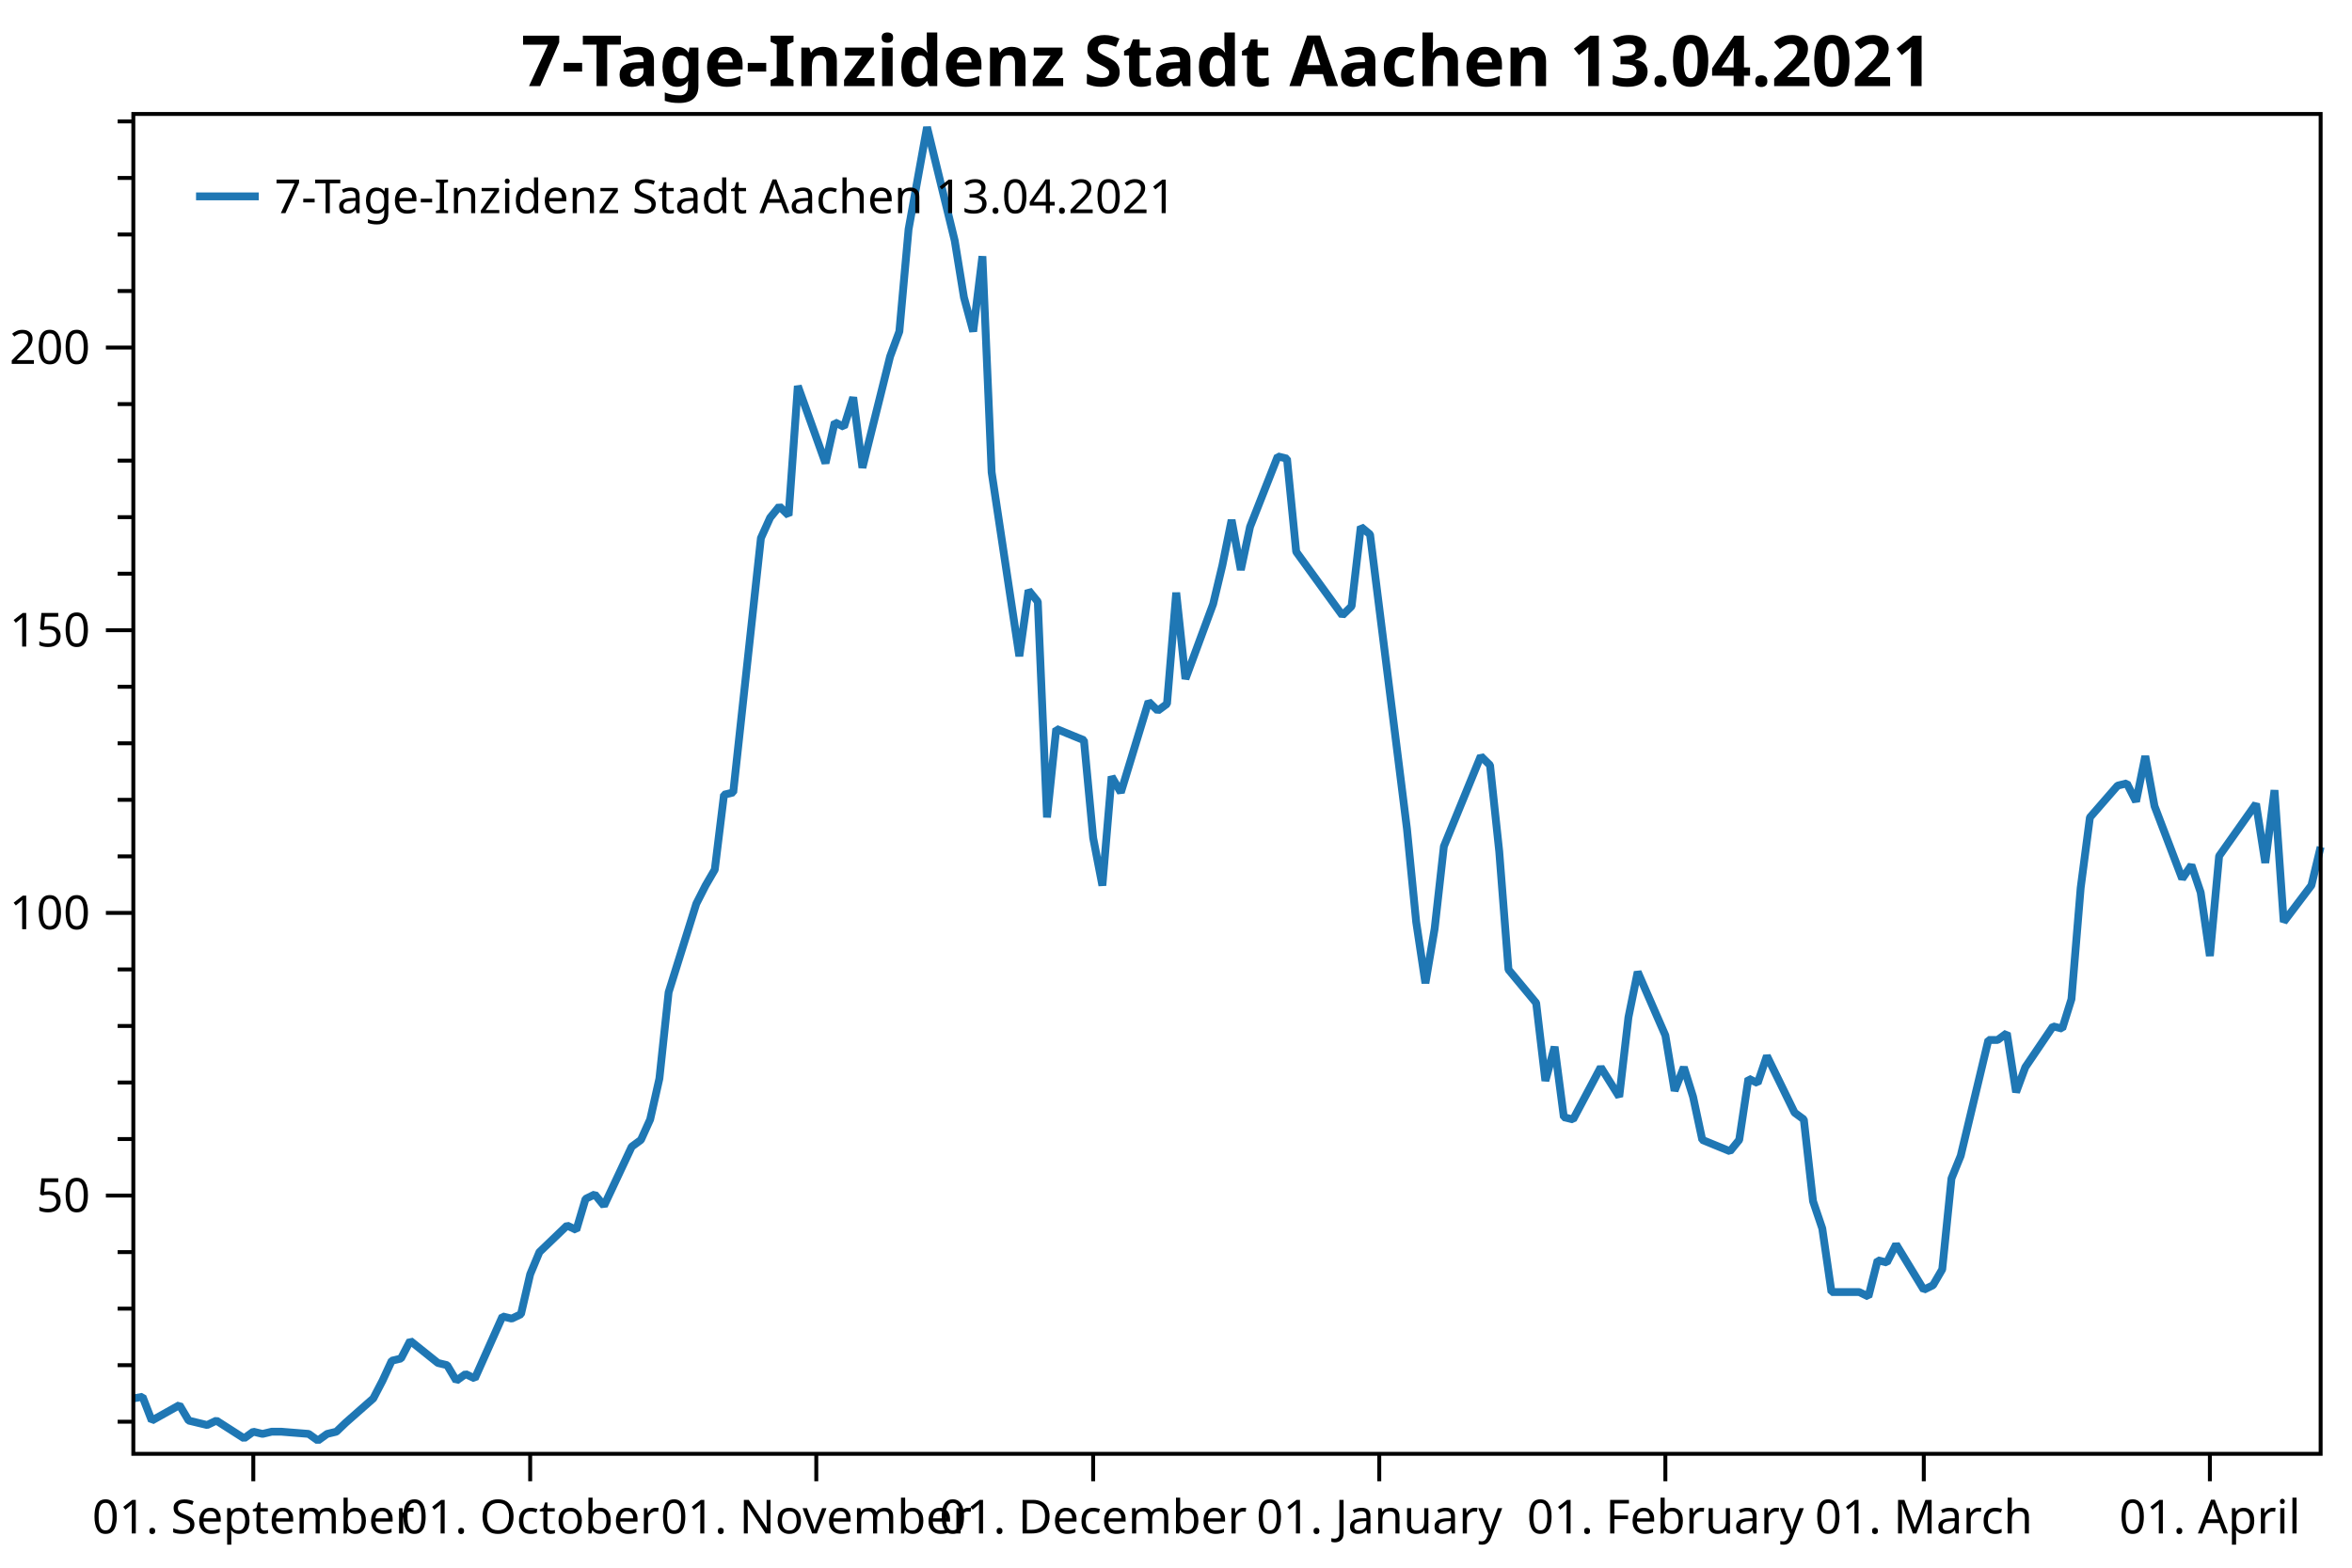
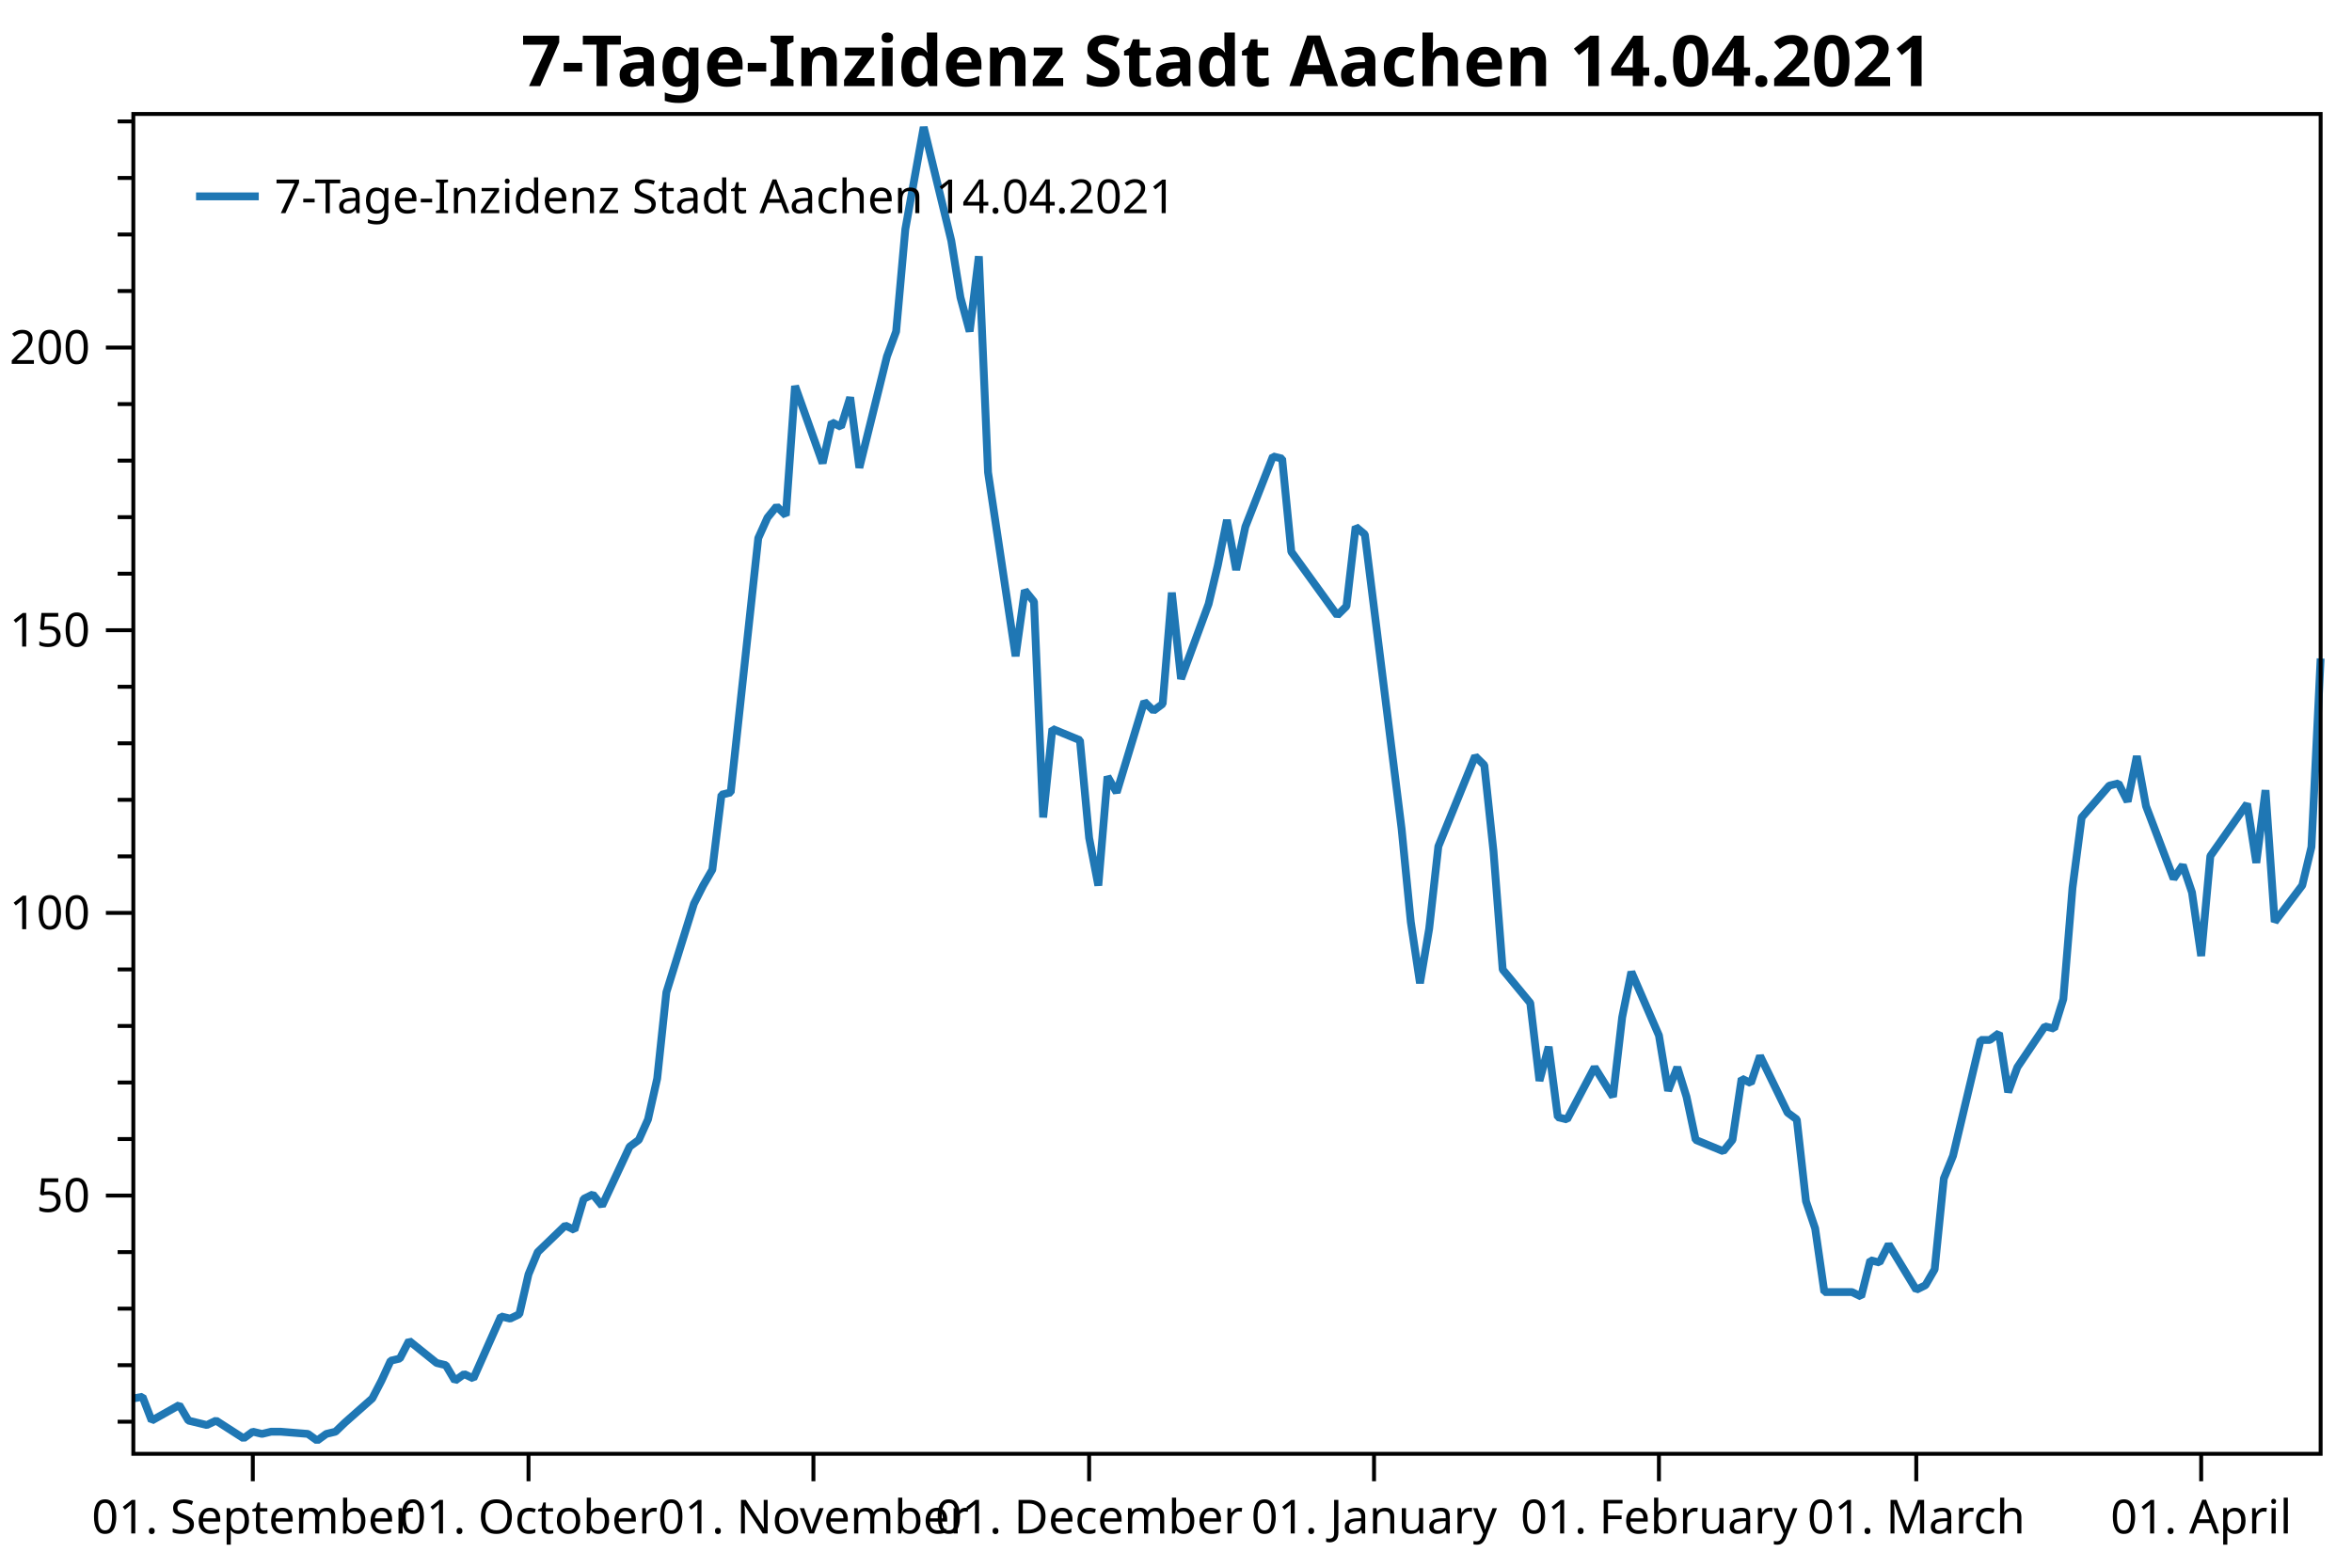
<svg xmlns="http://www.w3.org/2000/svg" width="600" height="400" version="1.1">
  <rect x="0" y="0" width="600" height="400" style="fill:rgb(255,255,255);stroke:none;" />
  <polyline points="34.012,362.754 30.012,362.754" style="fill:none;stroke:black;stroke-width:1" />
  <polyline points="34.012,348.329 30.012,348.329" style="fill:none;stroke:black;stroke-width:1" />
  <polyline points="34.012,333.904 30.012,333.904" style="fill:none;stroke:black;stroke-width:1" />
  <polyline points="34.012,319.479 30.012,319.479" style="fill:none;stroke:black;stroke-width:1" />
  <polyline points="34.012,290.629 30.012,290.629" style="fill:none;stroke:black;stroke-width:1" />
  <polyline points="34.012,276.204 30.012,276.204" style="fill:none;stroke:black;stroke-width:1" />
  <polyline points="34.012,261.779 30.012,261.779" style="fill:none;stroke:black;stroke-width:1" />
  <polyline points="34.012,247.354 30.012,247.354" style="fill:none;stroke:black;stroke-width:1" />
  <polyline points="34.012,218.504 30.012,218.504" style="fill:none;stroke:black;stroke-width:1" />
  <polyline points="34.012,204.079 30.012,204.079" style="fill:none;stroke:black;stroke-width:1" />
  <polyline points="34.012,189.654 30.012,189.654" style="fill:none;stroke:black;stroke-width:1" />
  <polyline points="34.012,175.23 30.012,175.23" style="fill:none;stroke:black;stroke-width:1" />
  <polyline points="34.012,146.38 30.012,146.38" style="fill:none;stroke:black;stroke-width:1" />
  <polyline points="34.012,131.955 30.012,131.955" style="fill:none;stroke:black;stroke-width:1" />
  <polyline points="34.012,117.53 30.012,117.53" style="fill:none;stroke:black;stroke-width:1" />
  <polyline points="34.012,103.105 30.012,103.105" style="fill:none;stroke:black;stroke-width:1" />
  <polyline points="34.012,74.255 30.012,74.255" style="fill:none;stroke:black;stroke-width:1" />
  <polyline points="34.012,59.83 30.012,59.83" style="fill:none;stroke:black;stroke-width:1" />
  <polyline points="34.012,45.405 30.012,45.405" style="fill:none;stroke:black;stroke-width:1" />
  <polyline points="34.012,30.98 30.012,30.98" style="fill:none;stroke:black;stroke-width:1" />
  <text dominant-baseline="middle" text-anchor="end" transform="translate(23.012,305.0541)" font-family="Segoe UI" font-size="12" font-weight="400" fill="black">50</text>
  <text dominant-baseline="middle" text-anchor="end" transform="translate(23.012,232.9293)" font-family="Segoe UI" font-size="12" font-weight="400" fill="black">100</text>
  <text dominant-baseline="middle" text-anchor="end" transform="translate(23.012,160.8045)" font-family="Segoe UI" font-size="12" font-weight="400" fill="black">150</text>
  <text dominant-baseline="middle" text-anchor="end" transform="translate(23.012,88.6798)" font-family="Segoe UI" font-size="12" font-weight="400" fill="black">200</text>
  <polyline points="34.012,305.054 27.012,305.054" style="fill:none;stroke:black;stroke-width:1" />
  <polyline points="34.012,232.929 27.012,232.929" style="fill:none;stroke:black;stroke-width:1" />
  <polyline points="34.012,160.804 27.012,160.804" style="fill:none;stroke:black;stroke-width:1" />
  <polyline points="34.012,88.68 27.012,88.68" style="fill:none;stroke:black;stroke-width:1" />
-   <text dominant-baseline="hanging" text-anchor="middle" transform="translate(64.6189,381.947)" font-family="Segoe UI" font-size="12" font-weight="400" fill="black">01. September</text>
-   <text dominant-baseline="hanging" text-anchor="middle" transform="translate(135.2503,381.947)" font-family="Segoe UI" font-size="12" font-weight="400" fill="black">01. October</text>
-   <text dominant-baseline="hanging" text-anchor="middle" transform="translate(208.2361,381.947)" font-family="Segoe UI" font-size="12" font-weight="400" fill="black">01. November</text>
-   <text dominant-baseline="hanging" text-anchor="middle" transform="translate(278.8675,381.947)" font-family="Segoe UI" font-size="12" font-weight="400" fill="black">01. December</text>
-   <text dominant-baseline="hanging" text-anchor="middle" transform="translate(351.8533,381.947)" font-family="Segoe UI" font-size="12" font-weight="400" fill="black">01. January</text>
-   <text dominant-baseline="hanging" text-anchor="middle" transform="translate(424.839,381.947)" font-family="Segoe UI" font-size="12" font-weight="400" fill="black">01. February</text>
-   <text dominant-baseline="hanging" text-anchor="middle" transform="translate(490.7617,381.947)" font-family="Segoe UI" font-size="12" font-weight="400" fill="black">01. March</text>
-   <text dominant-baseline="hanging" text-anchor="middle" transform="translate(563.7474,381.947)" font-family="Segoe UI" font-size="12" font-weight="400" fill="black">01. April</text>
-   <polyline points="64.619,370.947 64.619,377.947" style="fill:none;stroke:black;stroke-width:1" />
-   <polyline points="135.25,370.947 135.25,377.947" style="fill:none;stroke:black;stroke-width:1" />
-   <polyline points="208.236,370.947 208.236,377.947" style="fill:none;stroke:black;stroke-width:1" />
-   <polyline points="278.868,370.947 278.868,377.947" style="fill:none;stroke:black;stroke-width:1" />
-   <polyline points="351.853,370.947 351.853,377.947" style="fill:none;stroke:black;stroke-width:1" />
-   <polyline points="424.839,370.947 424.839,377.947" style="fill:none;stroke:black;stroke-width:1" />
-   <polyline points="490.762,370.947 490.762,377.947" style="fill:none;stroke:black;stroke-width:1" />
-   <polyline points="563.747,370.947 563.747,377.947" style="fill:none;stroke:black;stroke-width:1" />
-   <polyline points="34.012,356.814 36.366,356.39 38.721,362.471 45.784,358.511 48.138,362.471 50.493,363.037 52.847,363.602 55.201,362.471 62.265,366.997 64.619,365.299 66.973,365.865 69.328,365.299 71.682,365.299 78.745,365.865 81.1,367.562 83.454,365.865 85.808,365.299 88.163,363.037 95.226,356.814 97.58,352.289 99.935,347.197 102.289,346.632 104.643,342.106 111.707,347.763 114.061,348.329 116.415,352.289 118.77,350.592 121.124,351.723 128.187,335.884 130.542,336.45 132.896,335.318 135.25,325.136 137.605,319.479 144.668,312.691 147.022,313.822 149.377,305.903 151.731,304.753 154.085,307.65 161.149,292.585 163.503,290.847 165.857,285.632 168.212,275.203 170.566,253.185 177.629,230.589 179.983,225.953 182.338,221.897 184.692,202.777 187.047,202.197 194.11,137.304 196.464,132.089 198.819,129.192 201.173,131.51 203.527,98.483 210.59,118.183 212.945,107.754 215.299,108.913 217.654,101.38 220.008,119.342 227.071,90.951 229.425,84.578 231.78,58.504 236.489,32.431 243.552,61.401 245.906,75.886 248.261,84.578 250.615,65.385 252.969,120.501 260.033,167.433 262.387,150.63 264.741,153.527 267.096,208.571 269.45,185.974 276.513,188.871 278.868,213.786 281.222,225.953 283.576,198.142 285.931,202.197 292.994,179.021 295.348,181.339 297.702,179.601 300.057,151.209 302.411,173.227 309.474,154.107 311.829,144.257 314.183,132.668 316.538,145.416 318.892,134.407 325.955,116.445 328.31,117.024 330.664,140.78 342.436,157.004 344.79,154.686 347.144,134.407 349.499,136.362 358.916,211.468 361.271,235.224 363.625,250.868 365.979,236.962 368.334,215.958 377.751,192.927 380.106,195.245 382.46,217.262 384.815,247.391 391.878,255.909 394.232,275.782 396.587,267.091 398.941,285.053 401.295,285.632 408.358,272.306 413.067,279.838 415.421,259.559 417.776,247.971 424.839,264.194 427.193,278.317 429.548,272.306 431.902,279.838 434.257,290.847 441.32,293.744 443.674,290.847 446.029,275.203 448.383,276.362 450.737,269.409 457.8,283.894 460.155,285.632 462.509,306.491 464.863,313.444 467.218,329.667 474.281,329.667 476.635,330.826 478.99,321.556 481.344,322.135 483.699,317.5 490.762,329.088 493.116,327.929 495.47,323.873 497.825,300.697 500.179,294.903 507.242,265.353 509.597,265.353 511.951,263.615 514.306,278.679 516.66,272.306 523.723,261.877 526.077,262.456 528.432,254.924 530.786,226.533 533.14,208.571 540.204,200.459 542.558,199.88 544.912,204.515 547.267,192.927 549.621,205.674 556.684,224.215 559.039,220.738 561.393,227.691 563.747,243.915 566.102,218.421 575.519,205.095 577.874,220.159 580.228,201.618 582.582,235.224 589.646,225.895 592,216.103" style="fill:none;stroke:rgb(31,119,180);stroke-width:2;stroke-linejoin:bevel" />
-   <text dominant-baseline="hanging" text-anchor="middle" transform="translate(313.006,8)" font-family="Segoe UI" font-size="18" font-weight="700" fill="black">7-Tage-Inzidenz Stadt Aachen 13.04.2021</text>
+   <text dominant-baseline="hanging" text-anchor="middle" transform="translate(64.4903,381.947)" font-family="Segoe UI" font-size="12" font-weight="400" fill="black">01. September</text>
+   <text dominant-baseline="hanging" text-anchor="middle" transform="translate(134.825,381.947)" font-family="Segoe UI" font-size="12" font-weight="400" fill="black">01. October</text>
+   <text dominant-baseline="hanging" text-anchor="middle" transform="translate(207.5041,381.947)" font-family="Segoe UI" font-size="12" font-weight="400" fill="black">01. November</text>
+   <text dominant-baseline="hanging" text-anchor="middle" transform="translate(277.8387,381.947)" font-family="Segoe UI" font-size="12" font-weight="400" fill="black">01. December</text>
+   <text dominant-baseline="hanging" text-anchor="middle" transform="translate(350.5178,381.947)" font-family="Segoe UI" font-size="12" font-weight="400" fill="black">01. January</text>
+   <text dominant-baseline="hanging" text-anchor="middle" transform="translate(423.1969,381.947)" font-family="Segoe UI" font-size="12" font-weight="400" fill="black">01. February</text>
+   <text dominant-baseline="hanging" text-anchor="middle" transform="translate(488.8426,381.947)" font-family="Segoe UI" font-size="12" font-weight="400" fill="black">01. March</text>
+   <text dominant-baseline="hanging" text-anchor="middle" transform="translate(561.5217,381.947)" font-family="Segoe UI" font-size="12" font-weight="400" fill="black">01. April</text>
+   <polyline points="64.49,370.947 64.49,377.947" style="fill:none;stroke:black;stroke-width:1" />
+   <polyline points="134.825,370.947 134.825,377.947" style="fill:none;stroke:black;stroke-width:1" />
+   <polyline points="207.504,370.947 207.504,377.947" style="fill:none;stroke:black;stroke-width:1" />
+   <polyline points="277.839,370.947 277.839,377.947" style="fill:none;stroke:black;stroke-width:1" />
+   <polyline points="350.518,370.947 350.518,377.947" style="fill:none;stroke:black;stroke-width:1" />
+   <polyline points="423.197,370.947 423.197,377.947" style="fill:none;stroke:black;stroke-width:1" />
+   <polyline points="488.843,370.947 488.843,377.947" style="fill:none;stroke:black;stroke-width:1" />
+   <polyline points="561.522,370.947 561.522,377.947" style="fill:none;stroke:black;stroke-width:1" />
+   <polyline points="34.012,356.814 36.356,356.39 38.701,362.471 45.734,358.511 48.079,362.471 50.423,363.037 52.768,363.602 55.112,362.471 62.146,366.997 64.49,365.299 66.835,365.865 69.179,365.299 71.524,365.299 78.557,365.865 80.902,367.562 83.246,365.865 85.591,365.299 87.935,363.037 94.969,356.814 97.313,352.289 99.658,347.197 102.002,346.632 104.347,342.106 111.38,347.763 113.725,348.329 116.069,352.289 118.413,350.592 120.758,351.723 127.791,335.884 130.136,336.45 132.481,335.318 134.825,325.136 137.169,319.479 144.203,312.691 146.547,313.822 148.892,305.903 151.236,304.753 153.581,307.65 160.614,292.585 162.959,290.847 165.303,285.632 167.648,275.203 169.992,253.185 177.026,230.589 179.37,225.953 181.715,221.897 184.059,202.777 186.404,202.197 193.437,137.304 195.782,132.089 198.126,129.192 200.471,131.51 202.815,98.483 209.849,118.183 212.193,107.754 214.537,108.913 216.882,101.38 219.226,119.342 226.26,90.951 228.605,84.578 230.949,58.504 235.638,32.431 242.671,61.401 245.016,75.886 247.36,84.578 249.705,65.385 252.049,120.501 259.083,167.433 261.427,150.63 263.772,153.527 266.116,208.571 268.461,185.974 275.494,188.871 277.839,213.786 280.183,225.953 282.528,198.142 284.872,202.197 291.906,179.021 294.25,181.339 296.595,179.601 298.939,151.209 301.284,173.227 308.317,154.107 310.661,144.257 313.006,132.668 315.351,145.416 317.695,134.407 324.728,116.445 327.073,117.024 329.417,140.78 341.14,157.004 343.484,154.686 345.829,134.407 348.173,136.362 357.551,211.468 359.896,235.224 362.24,250.868 364.585,236.962 366.929,215.958 376.307,192.927 378.652,195.245 380.996,217.262 383.341,247.391 390.374,255.909 392.719,275.782 395.063,267.091 397.408,285.053 399.752,285.632 406.786,272.306 411.474,279.838 413.819,259.559 416.163,247.971 423.197,264.194 425.541,278.317 427.886,272.306 430.23,279.838 432.575,290.847 439.608,293.744 441.953,290.847 444.297,275.203 446.642,276.362 448.986,269.409 456.02,283.894 458.364,285.632 460.709,306.491 463.053,313.444 465.398,329.667 472.431,329.667 474.776,330.826 477.12,321.556 479.465,322.135 481.809,317.5 488.843,329.088 491.187,327.929 493.531,323.873 495.876,300.697 498.221,294.903 505.254,265.353 507.599,265.353 509.943,263.615 512.287,278.679 514.632,272.306 521.665,261.877 524.01,262.456 526.354,254.924 528.699,226.533 531.043,208.571 538.077,200.459 540.421,199.88 542.766,204.515 545.11,192.927 547.455,205.674 554.488,224.215 556.833,220.738 559.177,227.691 561.522,243.915 563.866,218.421 573.244,205.095 575.589,220.159 577.933,201.618 580.278,235.224 587.311,225.895 589.655,216.103 592,168.012" style="fill:none;stroke:rgb(31,119,180);stroke-width:2;stroke-linejoin:bevel" />
+   <text dominant-baseline="hanging" text-anchor="middle" transform="translate(313.006,8)" font-family="Segoe UI" font-size="18" font-weight="700" fill="black">7-Tage-Inzidenz Stadt Aachen 14.04.2021</text>
  <polygon points="34.012,29.079 592,29.079 592,370.947 34.012,370.947" style="fill:none;stroke:black;stroke-width:1" />
  <polygon points="42.012,37.08 247.014,37.08 247.014,63.133 42.012,63.133" style="fill:none;stroke:none;" />
-   <text dominant-baseline="hanging" text-anchor="start" transform="translate(70.012,45.0795)" font-family="Segoe UI" font-size="12" font-weight="400" fill="black">7-Tage-Inzidenz Stadt Aachen 13.04.2021</text>
+   <text dominant-baseline="hanging" text-anchor="start" transform="translate(70.012,45.0795)" font-family="Segoe UI" font-size="12" font-weight="400" fill="black">7-Tage-Inzidenz Stadt Aachen 14.04.2021</text>
  <polyline points="50.012,50.106 66.012,50.106" style="fill:none;stroke:rgb(31,119,180);stroke-width:2" />
</svg>
